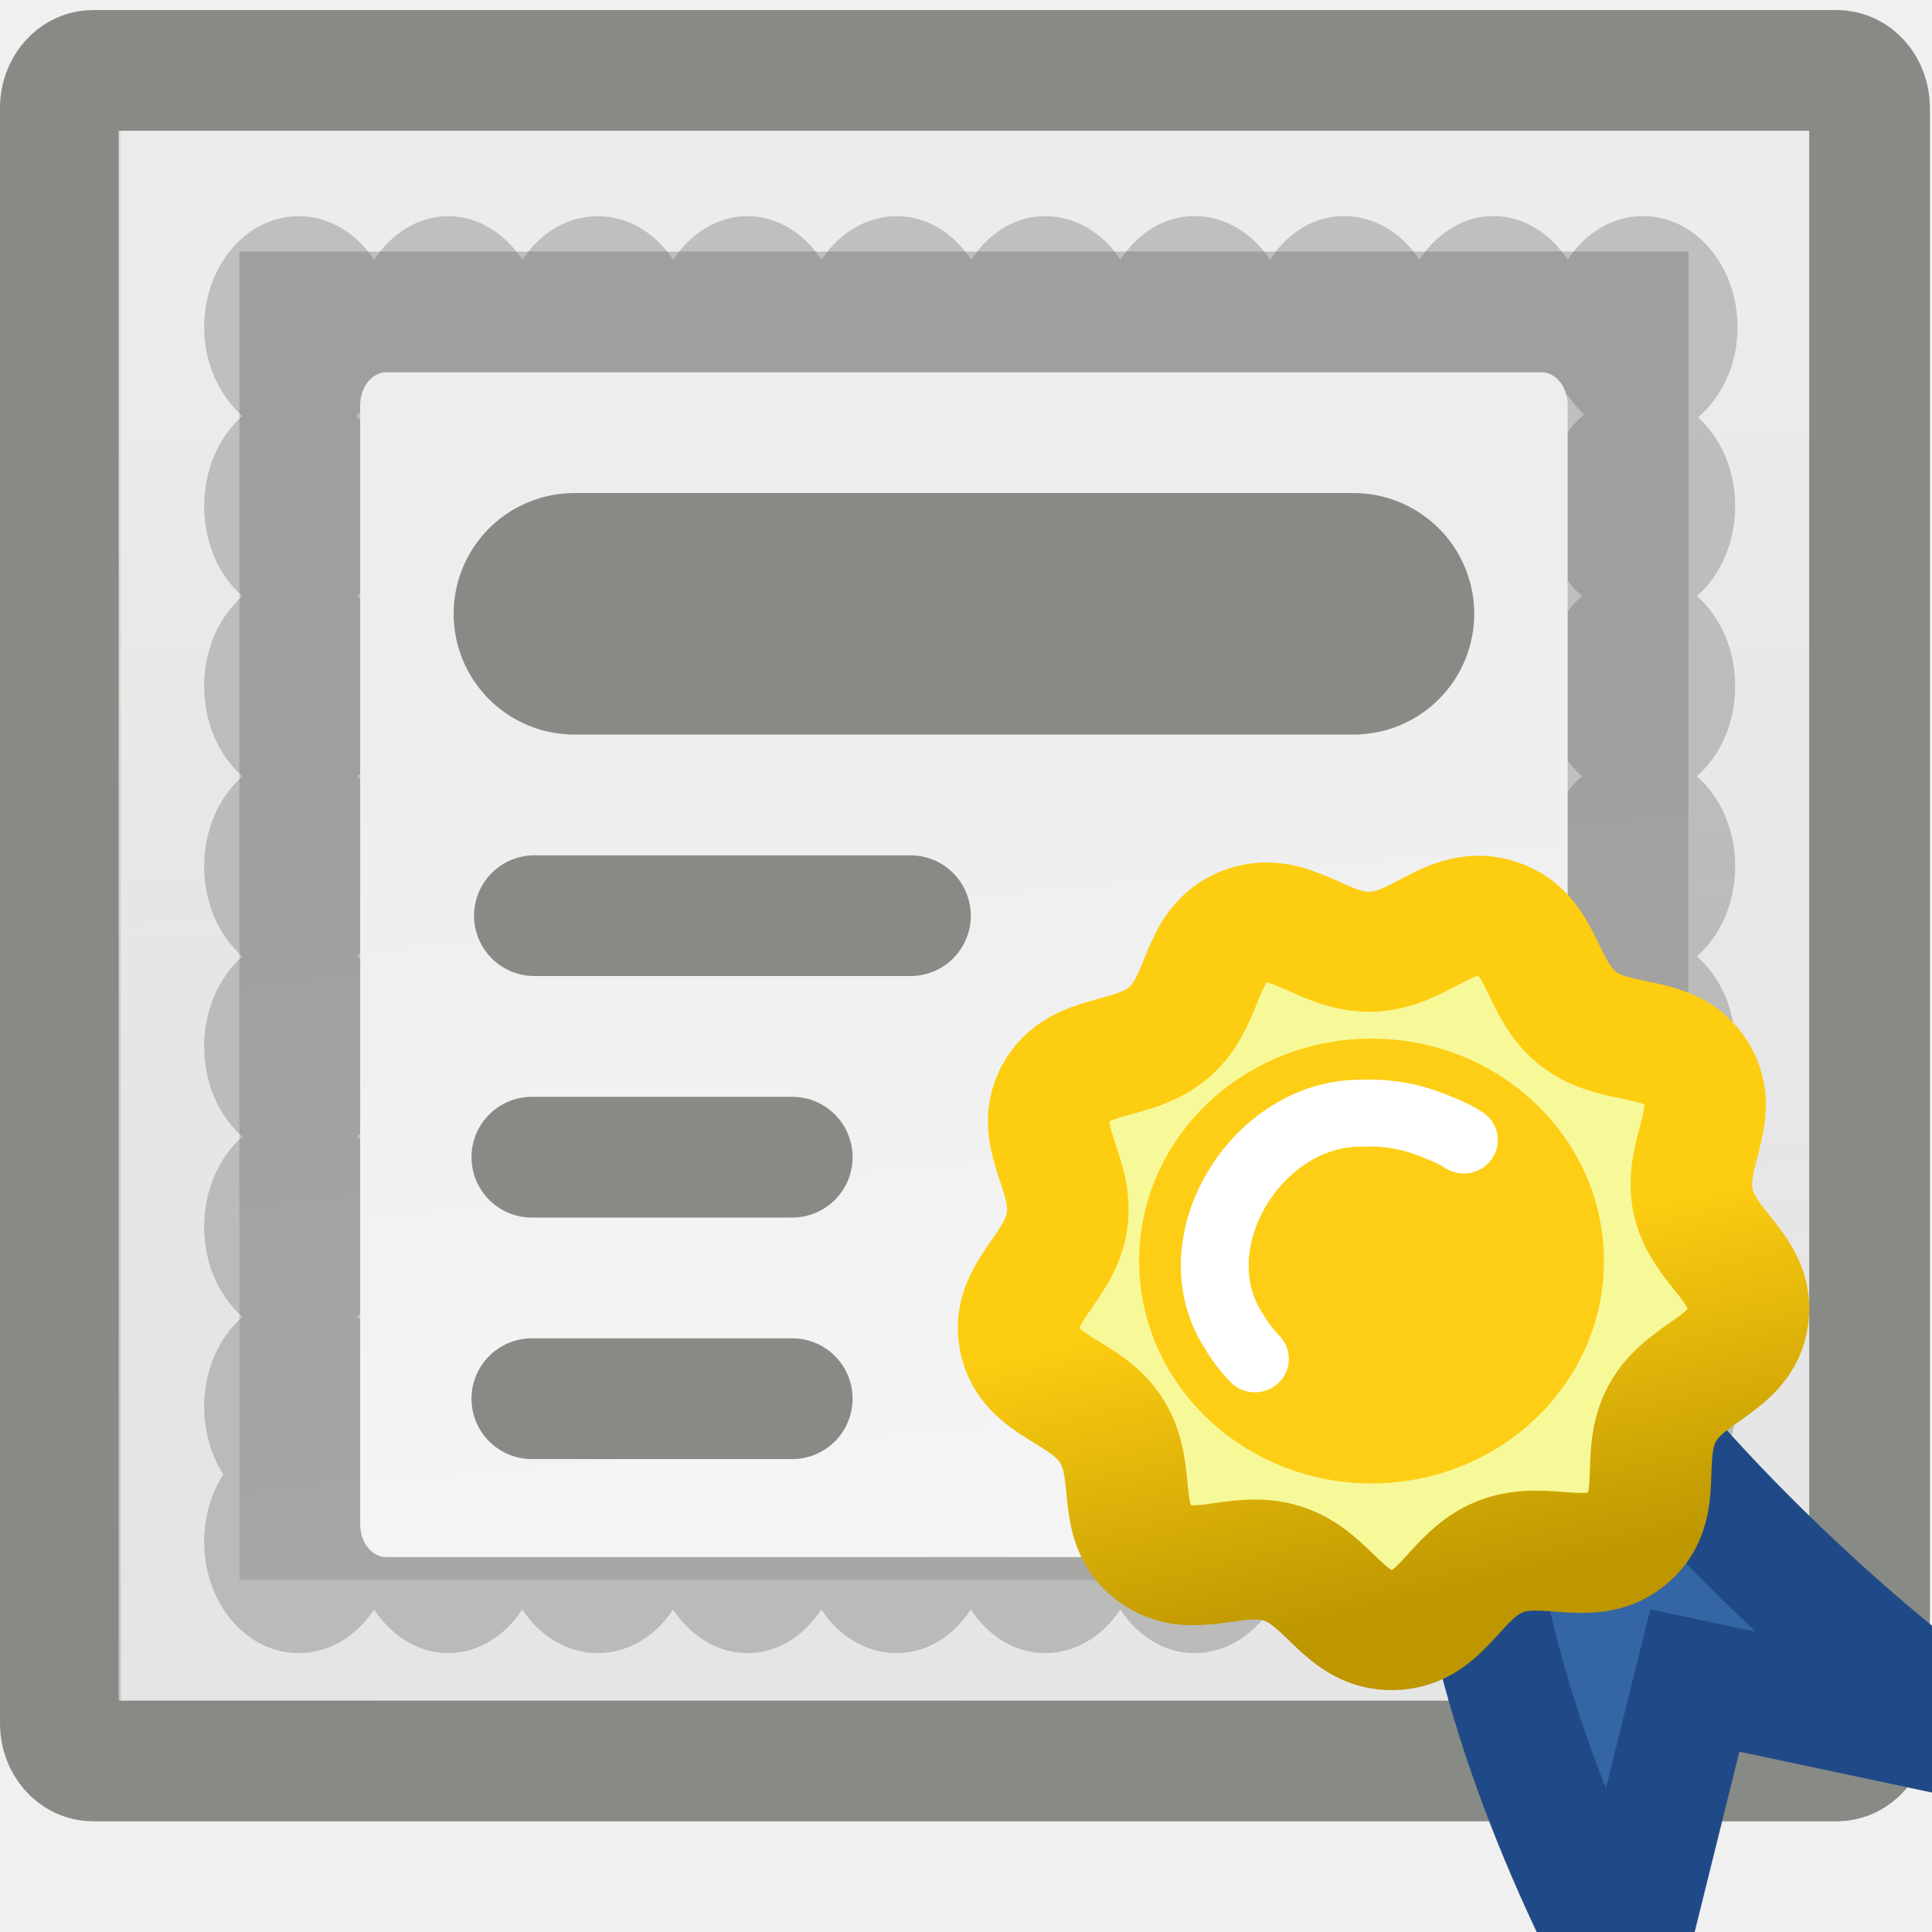
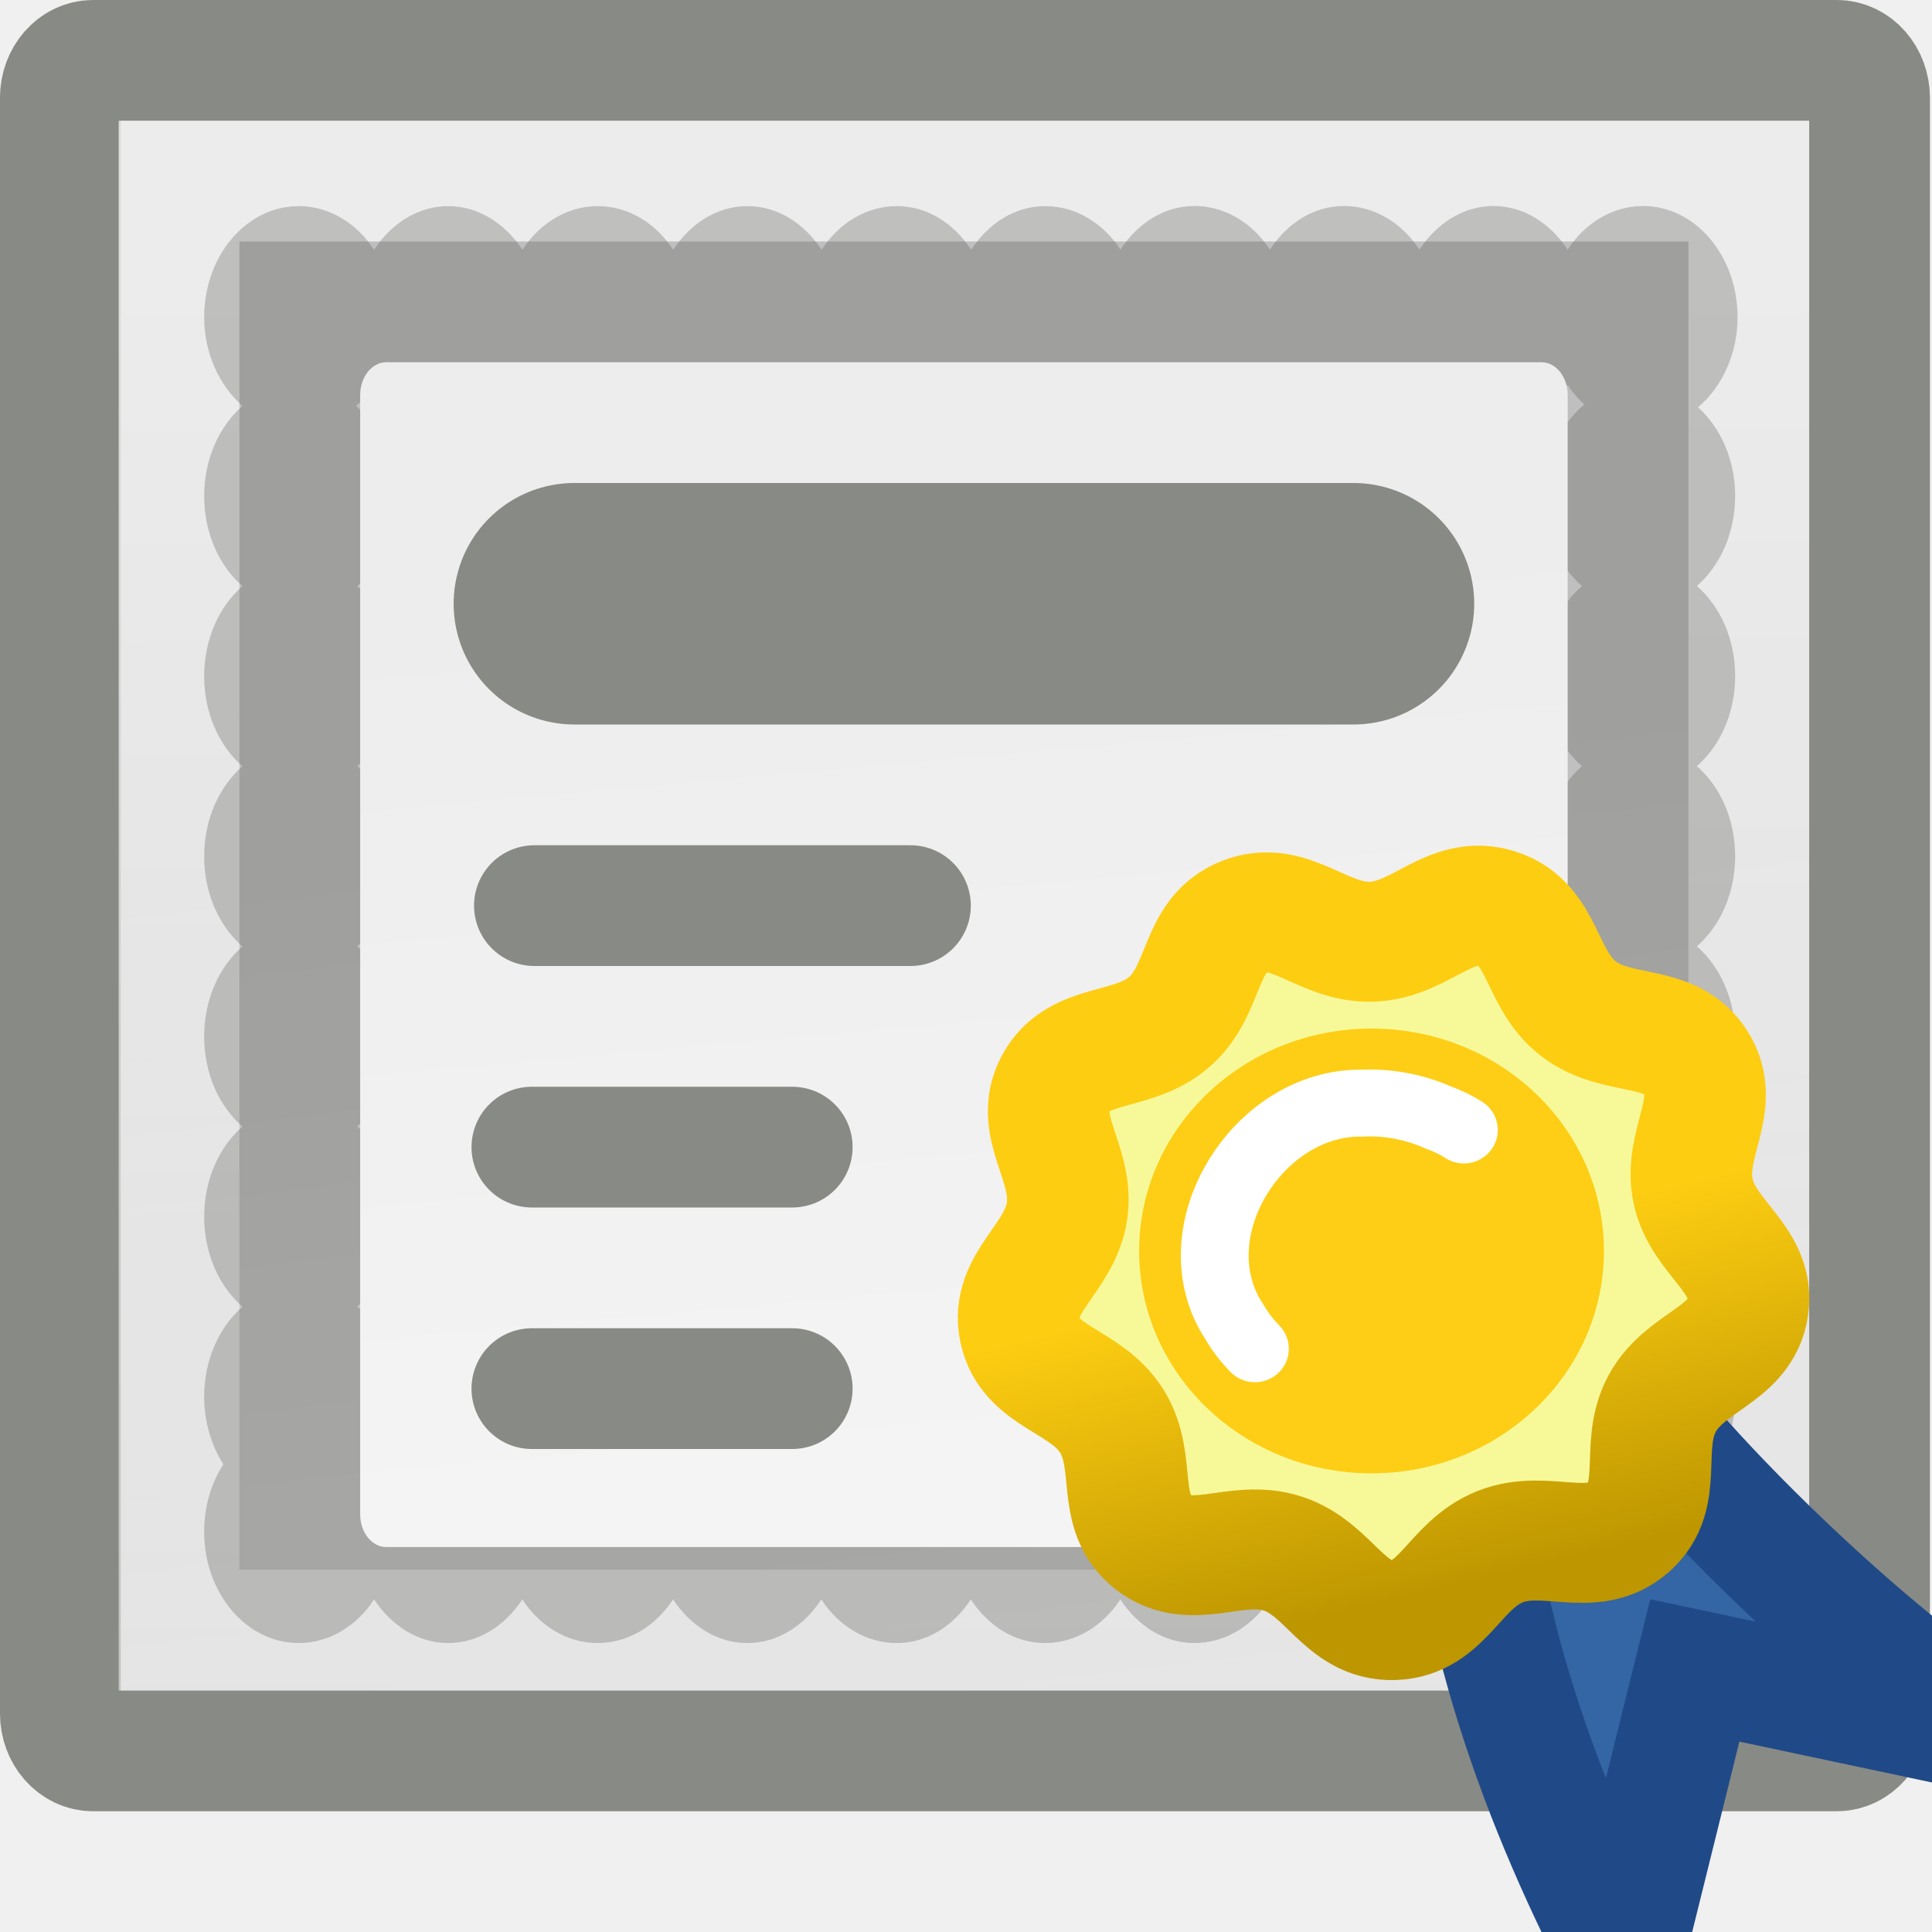
<svg xmlns="http://www.w3.org/2000/svg" xmlns:xlink="http://www.w3.org/1999/xlink" width="16" height="16" viewBox="0 0 16 16" version="1.1" id="svg1">
  <defs id="defs1">
    <linearGradient gradientTransform="matrix(0.09125781,0,0,0.09374382,69.688,218.6482)" gradientUnits="userSpaceOnUse" id="linearGradient1356" x1="-543.287" x2="-500.67" xlink:href="#linearGradient9590" y1="-2279.051" y2="-1917.671" />
    <linearGradient id="linearGradient9590">
      <stop id="stop9592" offset="0" style="stop-color:#bfbfbf;stop-opacity:1;" />
      <stop id="stop9594" offset="1" style="stop-color:#f8f8f8;stop-opacity:1;" />
    </linearGradient>
    <linearGradient gradientUnits="userSpaceOnUse" id="linearGradient5590" x1="25.981" x2="26.085" xlink:href="#linearGradient5584" y1="2.486" y2="42.615" />
    <linearGradient id="linearGradient5584">
      <stop id="stop5586" offset="0" style="stop-color:#ffffff;stop-opacity:1;" />
      <stop id="stop5588" offset="1" style="stop-color:#ffffff;stop-opacity:0;" />
    </linearGradient>
    <linearGradient gradientUnits="userSpaceOnUse" id="linearGradient5641" x1="22.5" x2="20.75" xlink:href="#linearGradient5635" y1="23" y2="3.5" />
    <linearGradient id="linearGradient5635">
      <stop id="stop5637" offset="0" style="stop-color:#ffffff;stop-opacity:1;" />
      <stop id="stop5639" offset="1" style="stop-color:#ededed;stop-opacity:1;" />
    </linearGradient>
    <linearGradient gradientUnits="userSpaceOnUse" id="linearGradient5721" x1="-2093.49" x2="-2047.13" xlink:href="#linearGradient5715" y1="-1592.322" y2="-1400.34" />
    <linearGradient id="linearGradient5715">
      <stop id="stop5717" offset="0" style="stop-color:#fdcd12;stop-opacity:1;" />
      <stop id="stop5719" offset="1" style="stop-color:#bd9600;stop-opacity:1" />
    </linearGradient>
  </defs>
  <g id="layer1">
-     <g id="g16" style="display:inline;enable-background:new" transform="translate(-0.01718001,0.08333335)">
+     <g id="g16" style="display:inline;enable-background:new" transform="translate(-0.01717508)">
      <rect height="14" id="rect179" rx="0.271" ry="0.31" style="color:#000000;display:inline;overflow:visible;visibility:visible;fill:url(#linearGradient1356);fill-opacity:1;fill-rule:nonzero;stroke:#888a85;stroke-width:1;stroke-linecap:square;stroke-linejoin:miter;stroke-miterlimit:4;stroke-dasharray:none;stroke-dashoffset:0;stroke-opacity:1;marker:none;marker-start:none;marker-mid:none;marker-end:none" width="14.983" x="0.517" y="0.5" />
      <rect height="12" id="rect181" rx="0" ry="0" style="color:#000000;display:inline;overflow:visible;visibility:visible;opacity:0.697;fill:none;fill-opacity:1;fill-rule:nonzero;stroke:url(#linearGradient5590);stroke-width:1;stroke-linecap:butt;stroke-linejoin:miter;stroke-miterlimit:4;stroke-dasharray:none;stroke-dashoffset:0;stroke-opacity:1;marker:none;marker-start:none;marker-mid:none;marker-end:none" width="13" x="1.5" y="1.5" />
      <path d="m 2.491,1.707 c -0.433,0 -0.783,0.411 -0.783,0.921 0,0.301 0.128,0.566 0.317,0.734 -0.194,0.17 -0.317,0.44 -0.317,0.746 0,0.306 0.123,0.576 0.317,0.746 -0.194,0.17 -0.317,0.44 -0.317,0.746 0,0.306 0.123,0.576 0.317,0.746 -0.194,0.17 -0.317,0.44 -0.317,0.746 0,0.306 0.123,0.576 0.317,0.746 -0.194,0.17 -0.317,0.44 -0.317,0.746 0,0.306 0.123,0.576 0.317,0.746 -0.194,0.17 -0.317,0.44 -0.317,0.746 0,0.306 0.123,0.576 0.317,0.746 -0.194,0.17 -0.317,0.44 -0.317,0.746 0,0.208 0.06,0.404 0.159,0.559 -0.101,0.155 -0.159,0.348 -0.159,0.559 0,0.509 0.35,0.921 0.783,0.921 0.253,0 0.481,-0.142 0.624,-0.361 0.144,0.216 0.363,0.361 0.614,0.361 0.251,0 0.471,-0.145 0.614,-0.361 0.143,0.219 0.371,0.361 0.624,0.361 0.253,0 0.481,-0.142 0.624,-0.361 0.144,0.216 0.363,0.361 0.614,0.361 0.253,0 0.471,-0.143 0.614,-0.361 0.143,0.219 0.371,0.361 0.624,0.361 0.253,0 0.471,-0.143 0.614,-0.361 0.144,0.218 0.362,0.361 0.614,0.361 0.253,0 0.481,-0.142 0.624,-0.361 0.144,0.218 0.362,0.361 0.614,0.361 0.253,0 0.481,-0.142 0.624,-0.361 0.144,0.218 0.362,0.361 0.614,0.361 0.253,0 0.481,-0.142 0.624,-0.361 0.144,0.216 0.363,0.361 0.614,0.361 0.251,0 0.471,-0.145 0.614,-0.361 0.143,0.219 0.371,0.361 0.624,0.361 0.433,0 0.783,-0.411 0.783,-0.921 0,-0.217 -0.062,-0.414 -0.168,-0.571 0.093,-0.153 0.149,-0.345 0.149,-0.548 0,-0.306 -0.123,-0.576 -0.317,-0.746 0.194,-0.17 0.317,-0.44 0.317,-0.746 0,-0.306 -0.123,-0.576 -0.317,-0.746 0.194,-0.17 0.317,-0.44 0.317,-0.746 0,-0.306 -0.123,-0.576 -0.317,-0.746 0.194,-0.17 0.317,-0.44 0.317,-0.746 0,-0.306 -0.123,-0.576 -0.317,-0.746 0.194,-0.17 0.317,-0.44 0.317,-0.746 0,-0.306 -0.123,-0.576 -0.317,-0.746 0.194,-0.17 0.317,-0.44 0.317,-0.746 0,-0.3 -0.12,-0.564 -0.307,-0.734 0.196,-0.167 0.327,-0.439 0.327,-0.746 0,-0.509 -0.35,-0.921 -0.783,-0.921 -0.253,0 -0.481,0.142 -0.624,0.361 -0.144,-0.216 -0.363,-0.361 -0.614,-0.361 -0.251,0 -0.471,0.145 -0.614,0.361 -0.143,-0.219 -0.371,-0.361 -0.624,-0.361 -0.253,0 -0.471,0.143 -0.614,0.361 -0.143,-0.219 -0.371,-0.361 -0.624,-0.361 -0.253,0 -0.471,0.143 -0.614,0.361 C 9.154,1.849 8.927,1.707 8.674,1.707 c -0.253,0 -0.471,0.143 -0.614,0.361 C 7.916,1.85 7.698,1.707 7.445,1.707 c -0.253,0 -0.481,0.142 -0.624,0.361 C 6.677,1.85 6.459,1.707 6.206,1.707 c -0.251,0 -0.471,0.145 -0.614,0.361 -0.143,-0.219 -0.371,-0.361 -0.624,-0.361 -0.253,0 -0.481,0.142 -0.624,0.361 C 4.2,1.852 3.98,1.707 3.729,1.707 c -0.251,0 -0.471,0.145 -0.614,0.361 C 2.972,1.849 2.744,1.707 2.491,1.707 Z m 0.624,1.48 c 0.144,0.216 0.363,0.361 0.614,0.361 0.251,0 0.471,-0.145 0.614,-0.361 0.143,0.219 0.371,0.361 0.624,0.361 0.253,0 0.481,-0.142 0.624,-0.361 0.144,0.216 0.363,0.361 0.614,0.361 0.253,0 0.471,-0.143 0.614,-0.361 0.143,0.219 0.371,0.361 0.624,0.361 0.253,0 0.471,-0.143 0.614,-0.361 0.144,0.218 0.362,0.361 0.614,0.361 0.253,0 0.481,-0.142 0.624,-0.361 0.144,0.218 0.362,0.361 0.614,0.361 0.253,0 0.481,-0.142 0.624,-0.361 0.144,0.218 0.362,0.361 0.614,0.361 0.253,0 0.481,-0.142 0.624,-0.361 0.144,0.216 0.363,0.361 0.614,0.361 0.251,0 0.471,-0.145 0.614,-0.361 0.04,0.062 0.086,0.115 0.139,0.163 -0.204,0.169 -0.337,0.442 -0.337,0.757 0,0.306 0.123,0.576 0.317,0.746 -0.194,0.17 -0.317,0.44 -0.317,0.746 0,0.306 0.123,0.576 0.317,0.746 -0.194,0.17 -0.317,0.44 -0.317,0.746 0,0.306 0.123,0.576 0.317,0.746 -0.194,0.17 -0.317,0.44 -0.317,0.746 0,0.306 0.123,0.576 0.317,0.746 -0.194,0.17 -0.317,0.44 -0.317,0.746 0,0.306 0.123,0.576 0.317,0.746 -0.194,0.17 -0.317,0.44 -0.317,0.746 0,0.146 0.028,0.285 0.079,0.408 -0.134,-0.132 -0.307,-0.21 -0.495,-0.21 -0.251,10e-7 -0.471,0.145 -0.614,0.361 -0.143,-0.219 -0.371,-0.361 -0.624,-0.361 -0.253,10e-7 -0.471,0.143 -0.614,0.361 -0.143,-0.219 -0.371,-0.361 -0.624,-0.361 -0.253,10e-7 -0.471,0.143 -0.614,0.361 C 9.154,11.906 8.927,11.764 8.674,11.764 8.421,11.764 8.203,11.907 8.059,12.125 7.916,11.907 7.698,11.764 7.445,11.764 7.191,11.764 6.964,11.906 6.821,12.125 6.677,11.907 6.459,11.764 6.206,11.764 5.955,11.764 5.736,11.909 5.592,12.125 5.449,11.906 5.221,11.764 4.968,11.764 4.714,11.764 4.487,11.906 4.344,12.125 4.2,11.909 3.981,11.764 3.729,11.764 c -0.221,10e-7 -0.413,0.117 -0.555,0.291 0.074,-0.142 0.119,-0.311 0.119,-0.489 0,-0.306 -0.123,-0.576 -0.317,-0.746 0.194,-0.17 0.317,-0.44 0.317,-0.746 0,-0.306 -0.123,-0.576 -0.317,-0.746 C 3.17,9.159 3.293,8.889 3.293,8.583 3.293,8.277 3.17,8.007 2.976,7.837 3.17,7.667 3.293,7.397 3.293,7.091 3.293,6.785 3.17,6.515 2.976,6.345 3.17,6.175 3.293,5.906 3.293,5.599 3.293,5.293 3.17,5.024 2.976,4.854 3.17,4.684 3.293,4.414 3.293,4.108 3.293,3.798 3.164,3.531 2.966,3.362 3.023,3.312 3.072,3.253 3.115,3.187 Z" id="path183" style="color:#000000;display:inline;overflow:visible;visibility:visible;opacity:0.303;fill:#555753;fill-opacity:1;fill-rule:evenodd;stroke:none;stroke-width:1;stroke-linecap:round;stroke-linejoin:round;stroke-miterlimit:10;stroke-dasharray:none;stroke-dashoffset:0;stroke-opacity:1;marker:none;marker-start:none;marker-mid:none;marker-end:none;enable-background:accumulate" />
      <rect height="9.812" id="rect185" rx="0.216" ry="0.272" style="color:#000000;display:inline;overflow:visible;visibility:visible;opacity:1;fill:url(#linearGradient5641);fill-opacity:1;fill-rule:evenodd;stroke:none;stroke-width:0.2;stroke-linecap:round;stroke-linejoin:round;stroke-miterlimit:4;stroke-dasharray:none;stroke-dashoffset:0;stroke-opacity:1;marker:none;marker-start:none;marker-mid:none;marker-end:none;enable-background:accumulate" width="10" x="3" y="3" />
      <path d="m 12.136,11.627 c 0.052,1.631 0.567,3.149 1.322,4.607 L 14.053,13.834 16.5,14.353 c -0.873,-0.536 -2.644,-2.151 -3.372,-3.309 z" id="path187" style="fill:#3465a4;fill-rule:evenodd;stroke:#204a87;stroke-width:1;stroke-linecap:butt;stroke-linejoin:miter;stroke-miterlimit:10;stroke-dasharray:none;stroke-opacity:1" />
      <g id="g189" transform="matrix(0.06162936,0,0,0.06081665,67.11378,132.7659)">
        <path d="m -1933.147,-1440.38 c -20.852,18.669 -46.821,0.759 -72.801,11.171 -25.979,10.412 -32.392,41.3 -60.365,42.199 -27.974,0.898 -36.355,-29.515 -62.949,-38.238 -26.594,-8.723 -51.361,10.817 -73.368,-6.476 -22.006,-17.293 -8.878,-45.978 -23.642,-69.755 -14.765,-23.777 -46.298,-24.728 -52.04,-52.12 -5.742,-27.393 22.754,-40.928 26.726,-68.632 3.973,-27.705 -19.572,-48.702 -6.363,-73.377 13.209,-24.675 43.738,-16.727 64.59,-35.396 20.852,-18.669 16.313,-49.888 42.292,-60.3 25.979,-10.412 44.257,15.301 72.231,14.402 27.974,-0.898 44.564,-27.731 71.158,-19.008 26.594,8.723 24.068,40.169 46.074,57.462 22.006,17.293 51.963,7.402 66.728,31.178 14.765,23.777 -7.383,46.242 -1.641,73.634 5.742,27.393 35.048,39.071 31.076,66.776 -3.973,27.705 -35.38,30.677 -48.588,55.352 -13.209,24.675 1.734,52.459 -19.118,71.128 z" id="path191" style="color:#000000;display:inline;overflow:visible;visibility:visible;fill:#f7f999;fill-opacity:1;fill-rule:nonzero;stroke:url(#linearGradient5721);stroke-width:68.944;stroke-linecap:square;stroke-linejoin:miter;stroke-miterlimit:4;stroke-dasharray:none;stroke-dashoffset:0;stroke-opacity:1;marker:none;marker-start:none;marker-mid:none;marker-end:none" transform="matrix(0.236918,0,0,0.236918,-411.8839,-1633.833)" />
        <g id="g193" transform="matrix(0.89577,0,0,0.89577,-95.73024,-211.15)">
          <ellipse id="path195" style="color:#000000;display:inline;overflow:visible;visibility:visible;fill:#fdce15;fill-opacity:1;fill-rule:nonzero;stroke:none;stroke-width:6.25;stroke-linecap:round;stroke-linejoin:round;stroke-miterlimit:4;stroke-dasharray:none;stroke-dashoffset:0;stroke-opacity:1;marker:none;marker-start:none;marker-mid:none;marker-end:none" transform="matrix(1.162924,0,0,1.162924,226.5602,-739.689)" cx="-971.116" cy="-1093.358" rx="29.978" ry="29.07" />
          <path d="m -888.921,-2029.572 c -1.162,-0.754 -2.427,-1.383 -3.788,-1.874 -3.49,-1.581 -7.325,-2.338 -11.141,-2.22 -0.091,0 -0.173,0.016 -0.265,0.02 -15.715,-0.348 -28.068,19.724 -19.227,33.26 0.859,1.503 1.899,2.859 3.075,4.074" id="path197" style="color:#000000;display:inline;overflow:visible;visibility:visible;fill:none;fill-opacity:1;fill-rule:nonzero;stroke:#ffffff;stroke-width:10.174;stroke-linecap:round;stroke-linejoin:round;stroke-miterlimit:4;stroke-dasharray:none;stroke-dashoffset:0;stroke-opacity:1;marker:none;marker-start:none;marker-mid:none;marker-end:none" />
        </g>
      </g>
      <path d="M 4.774,5 H 11.226" id="path199" style="fill:none;fill-opacity:0.75;fill-rule:evenodd;stroke:#888a85;stroke-width:2;stroke-linecap:round;stroke-linejoin:miter;stroke-miterlimit:4;stroke-dasharray:none;stroke-opacity:1" />
      <path d="M 4.443,7.5 H 7.557" id="path201" style="fill:none;fill-opacity:0.75;fill-rule:evenodd;stroke:#888a85;stroke-width:1px;stroke-linecap:round;stroke-linejoin:miter;stroke-opacity:1" />
      <path d="M 4.422,9.5 H 6.578" id="path203" style="fill:none;fill-opacity:0.75;fill-rule:evenodd;stroke:#888a85;stroke-width:1px;stroke-linecap:round;stroke-linejoin:miter;stroke-opacity:1" />
      <path d="M 4.422,11.5 H 6.578" id="path5723" style="fill:none;fill-opacity:0.75;fill-rule:evenodd;stroke:#888a85;stroke-width:1px;stroke-linecap:round;stroke-linejoin:miter;stroke-opacity:1" />
    </g>
  </g>
</svg>
